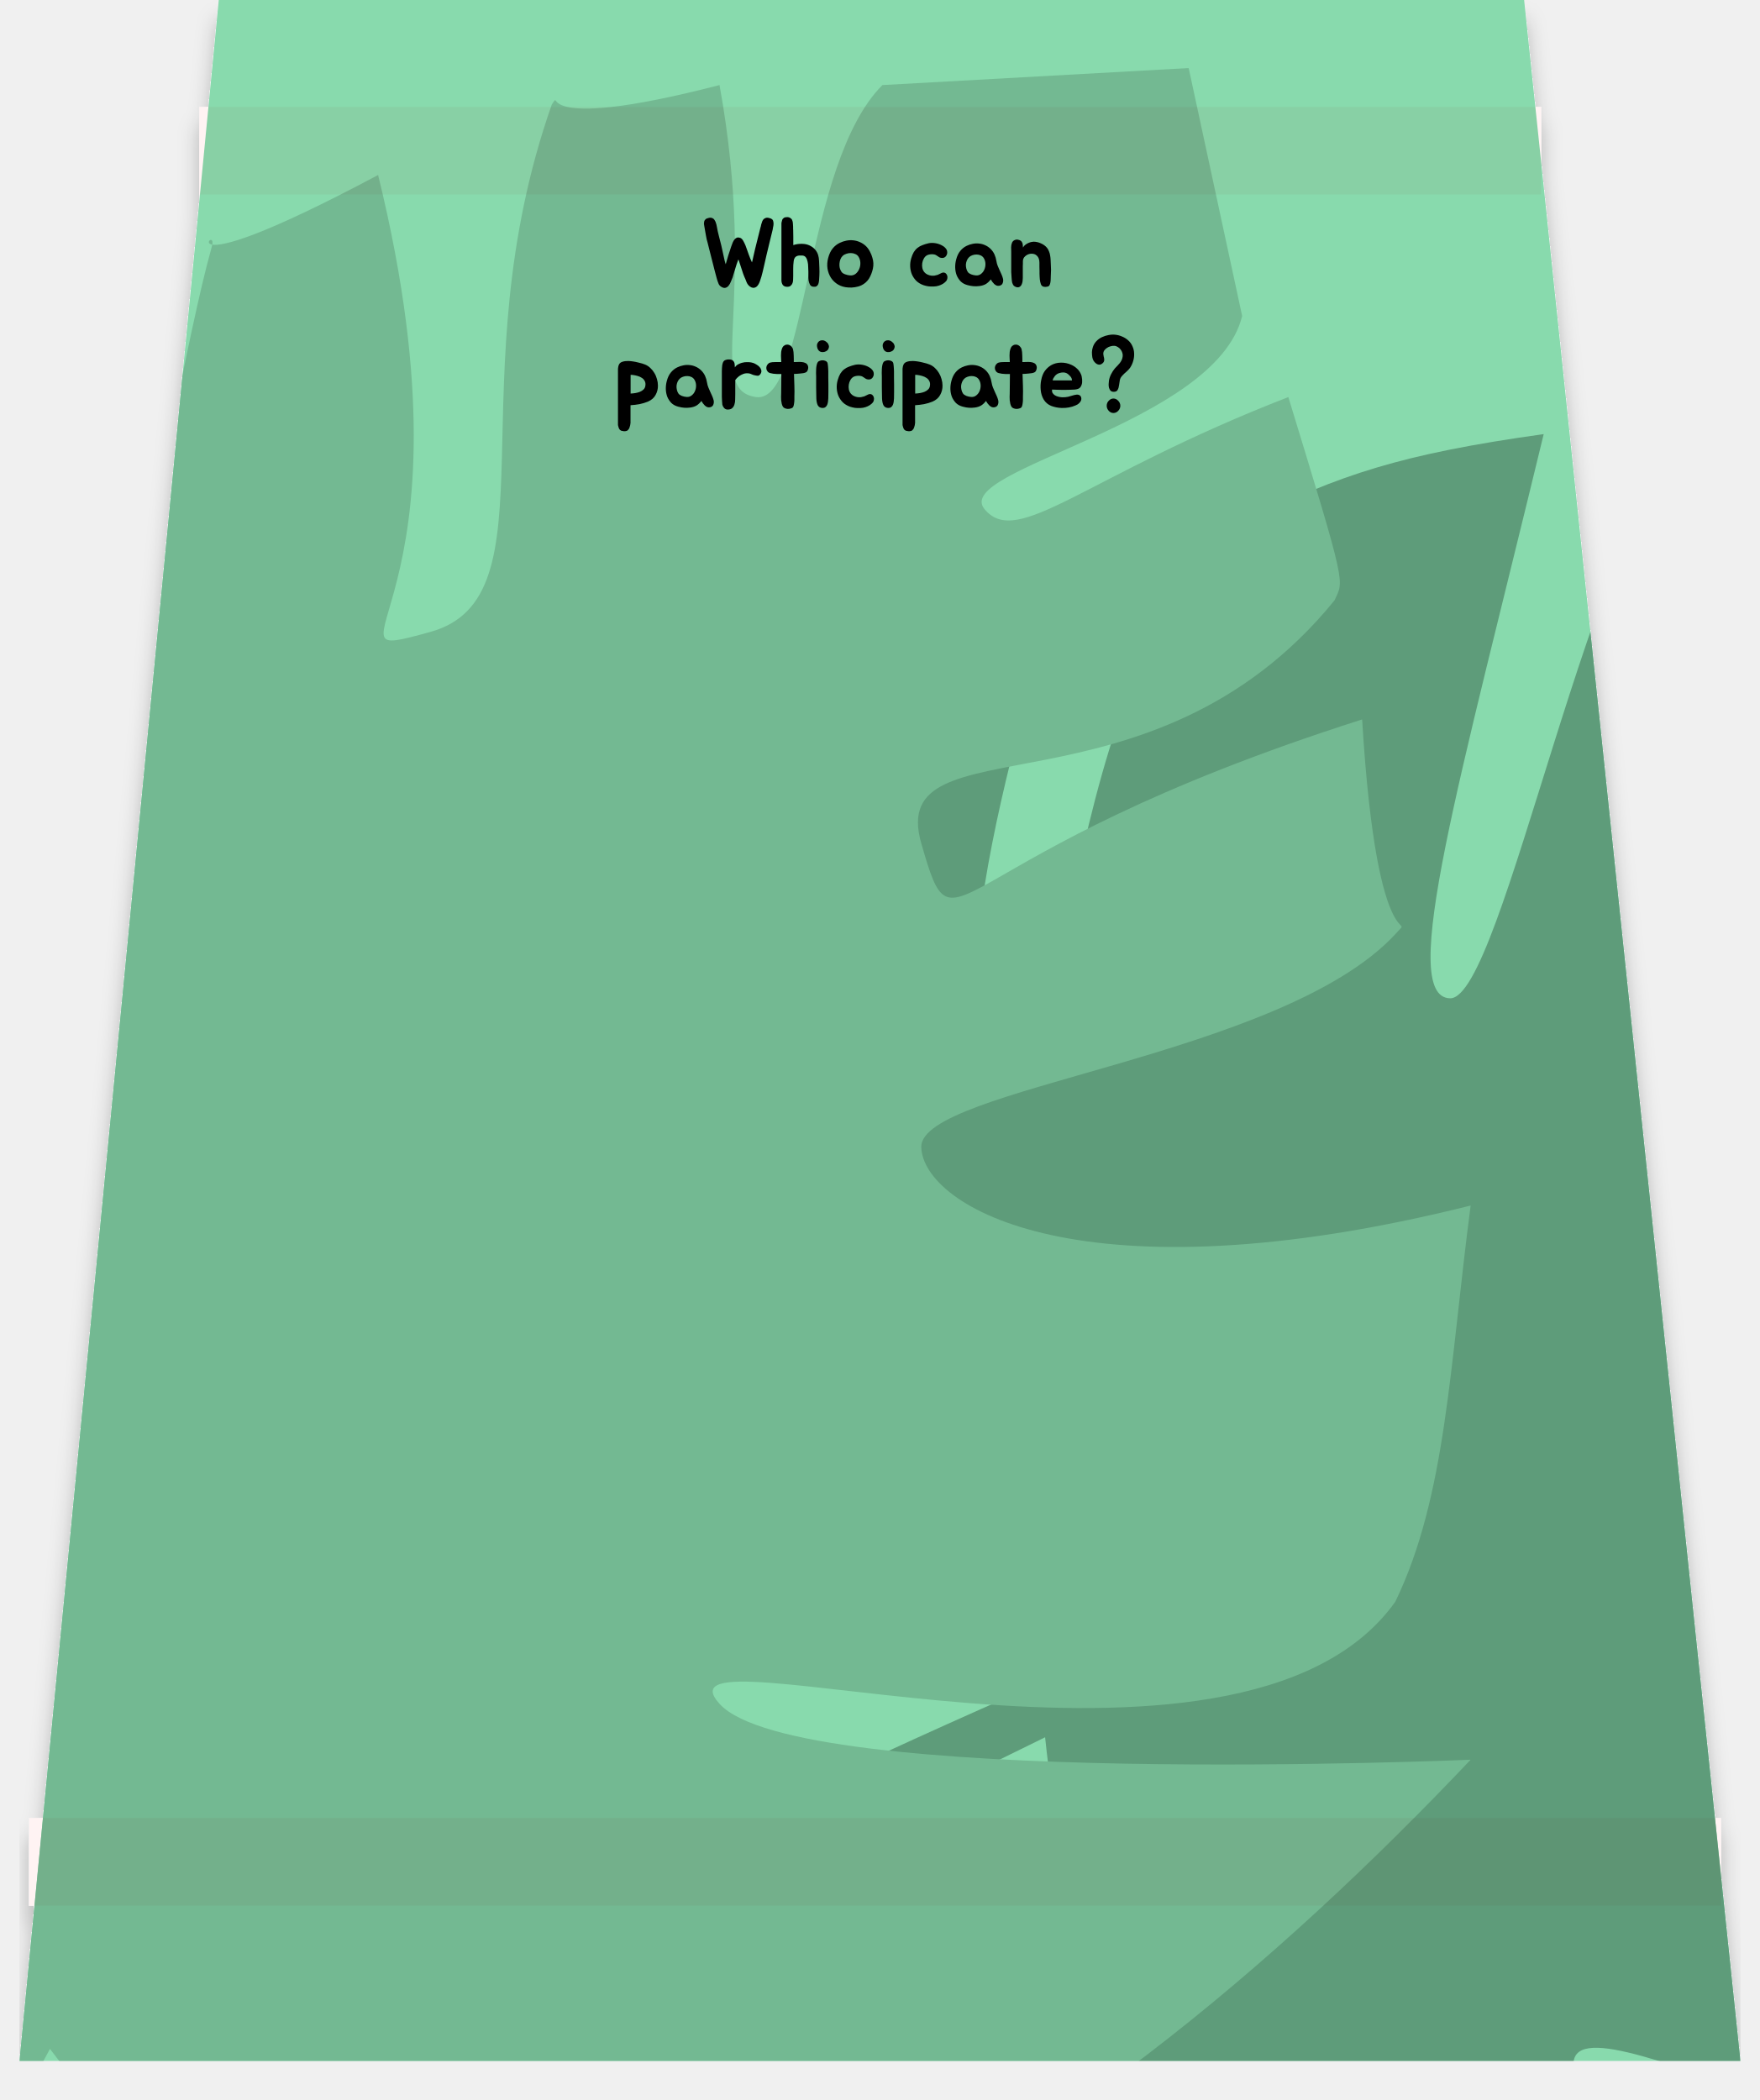
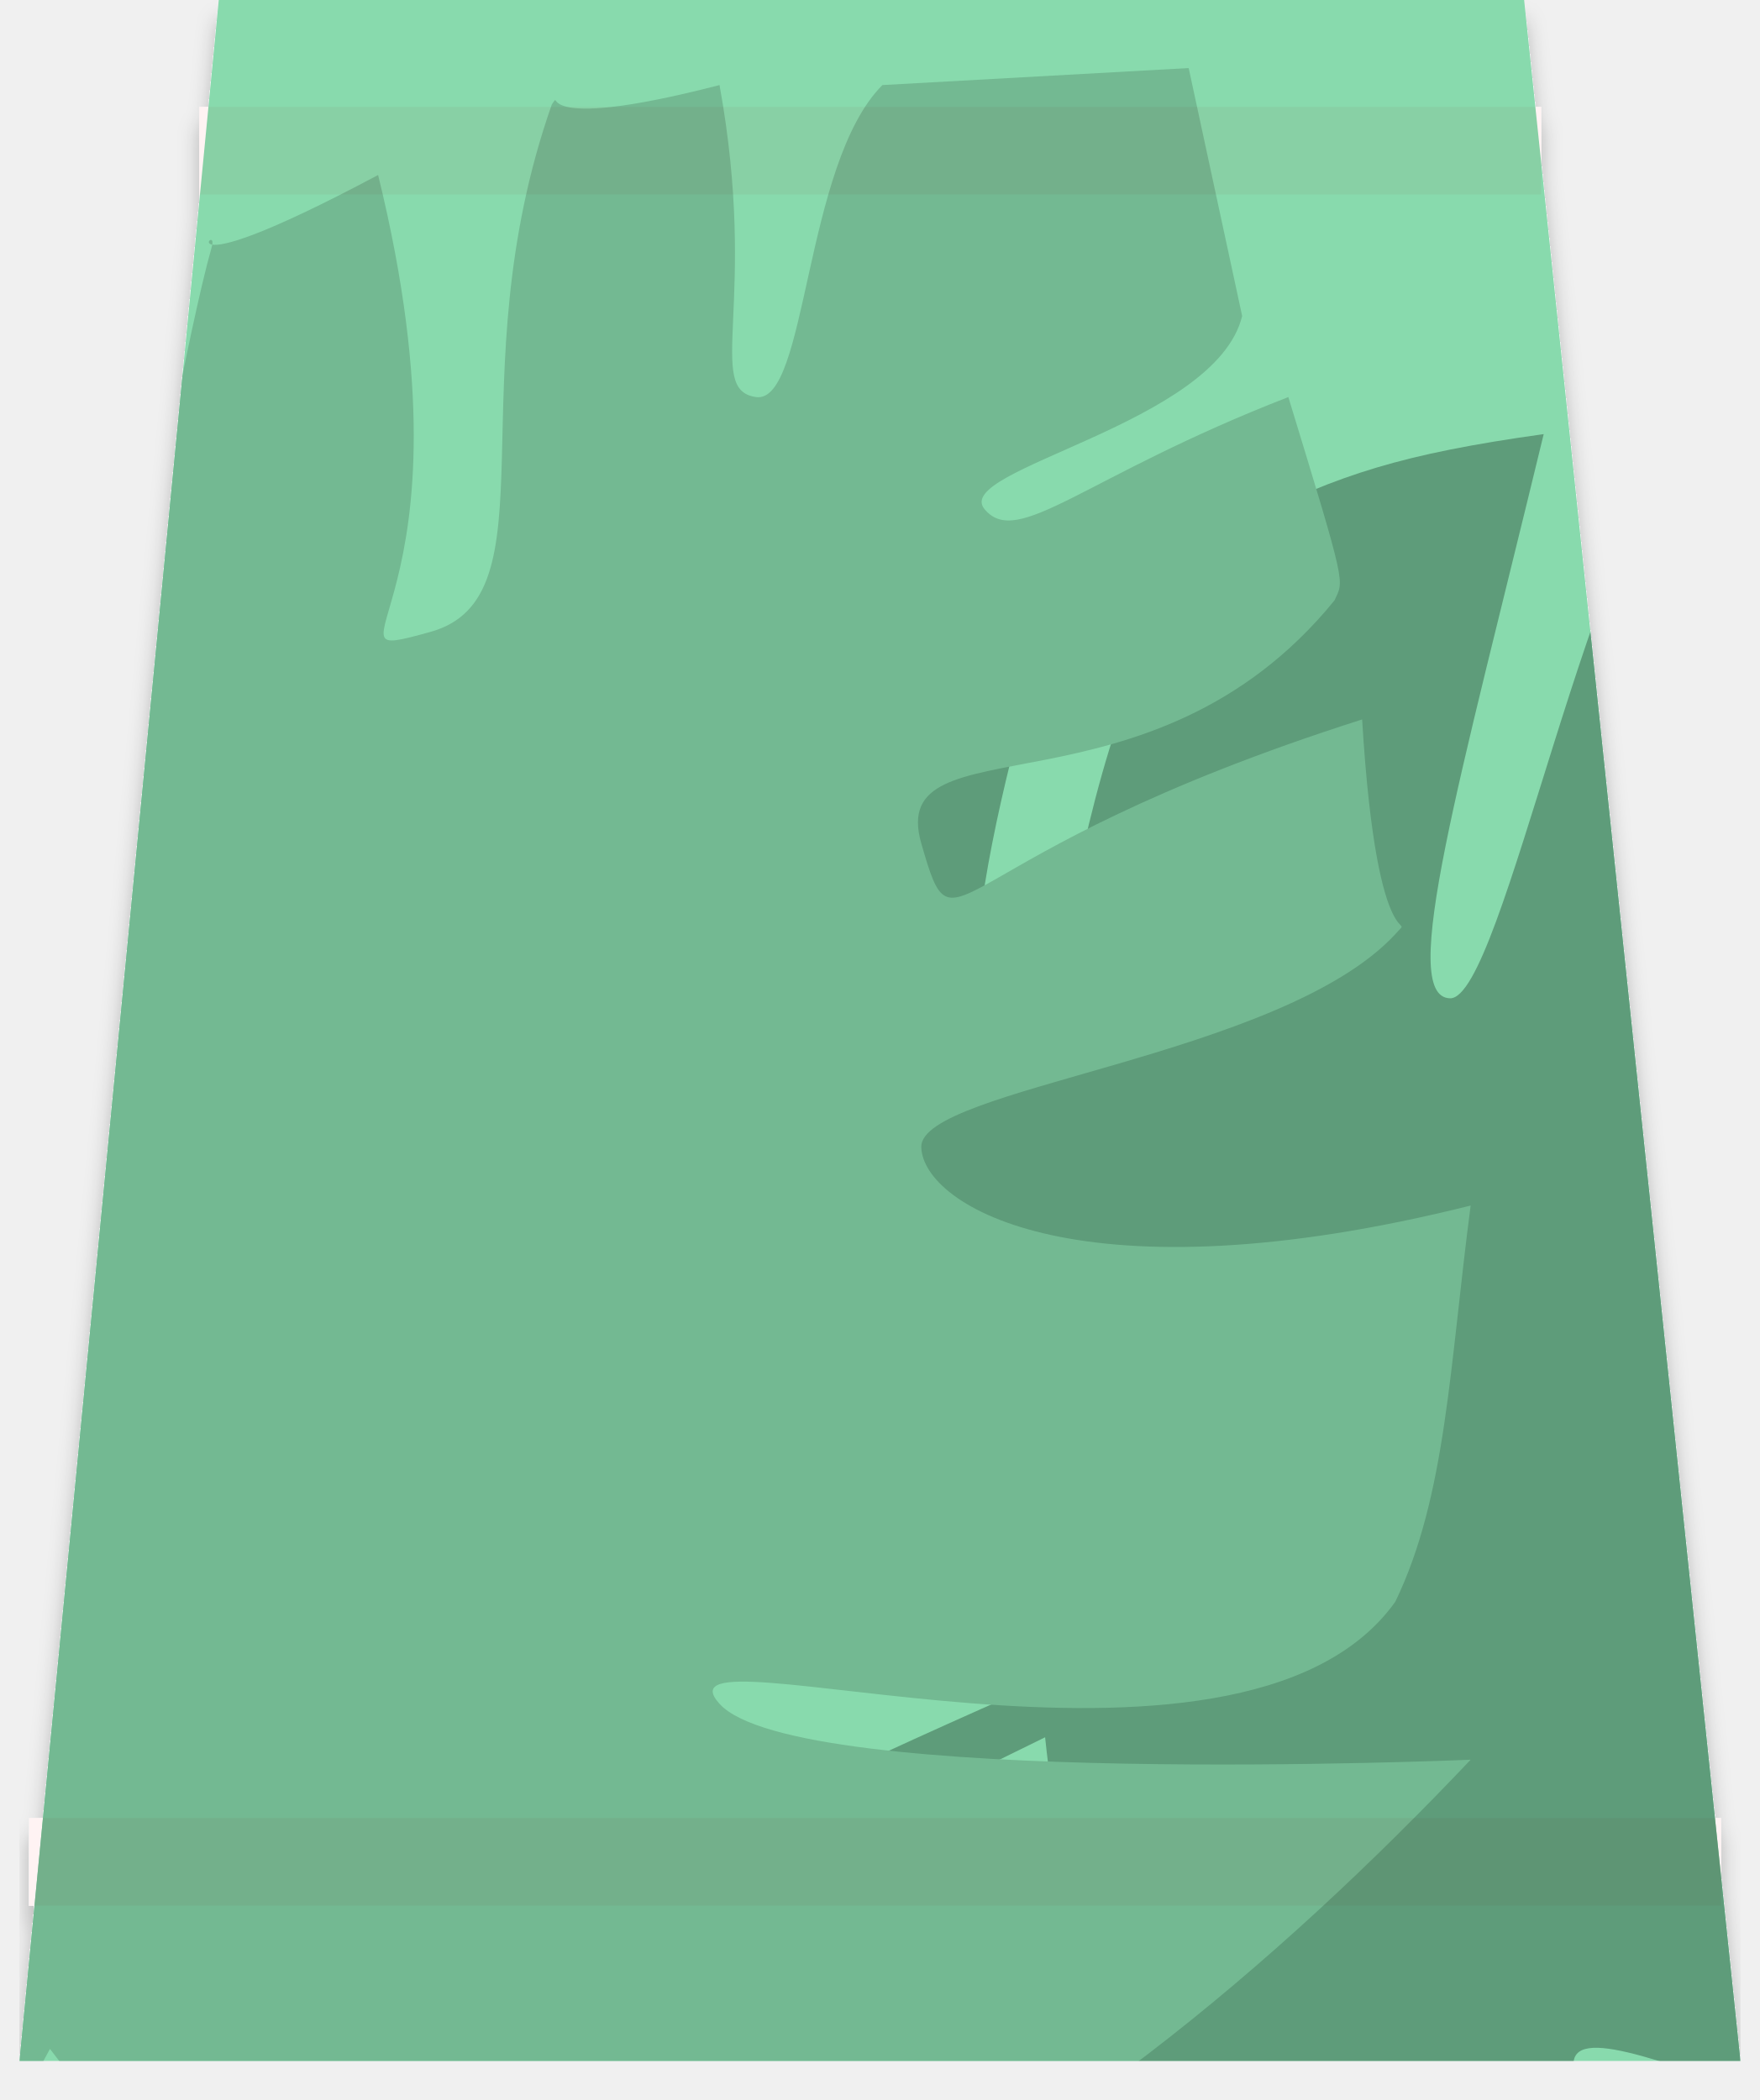
<svg xmlns="http://www.w3.org/2000/svg" width="362" height="432" viewBox="0 0 362 432" fill="none">
  <g clip-path="url(#clip0_450_773)" filter="url(#filter0_d_450_773)">
    <path d="M45 0H313.5L358 424H4L45 0Z" fill="#88DAAD" />
    <mask id="mask0_450_773" style="mask-type:alpha" maskUnits="userSpaceOnUse" x="4" y="0" width="354" height="424">
      <path d="M45 0H313.5L358 424H4L45 0Z" fill="#D5F6FD" />
    </mask>
    <g mask="url(#mask0_450_773)">
      <path d="M209.122 348.326C54.273 416.467 -7.476 466.388 -39.499 591.985L-12.804 580.458C4.09 475.18 71.891 427.201 214.969 357.381C228.463 486.45 317.362 492.702 415.652 465.406C415.652 465.406 327.849 446.699 323.788 426.058C319.727 405.418 401.202 459.216 446.543 439.523C464.501 427.802 474.665 419.011 493.114 395.835C422.903 374.378 378.059 362.864 383.397 353.371C388.734 343.877 483.852 379.17 513.472 370.567C519.174 368.76 524.785 361.762 546.489 320.219C466.383 301.202 435.636 308.833 441.824 285.69C448.012 262.546 514.844 295.988 565.241 277.806C568.645 275.428 571.05 271.135 580.073 235.014C540.347 228.134 519.333 222.874 517.917 213.428C516.5 203.981 574.57 212.543 589.001 197.938L602.606 130.385L536.679 107.435C516.763 112.429 494.591 166.777 487.179 160.752C479.768 154.726 485.93 133.959 500.217 96.258C464.53 85.649 459.61 85.536 455.832 87.257C414.539 121.393 409.328 195.943 386.256 189.497C363.183 183.05 385.395 160.462 409.777 81.823C362.971 79.373 354.092 80.642 349.635 84.632C327.159 105.755 309.151 205.599 298.263 205.364C287.374 205.129 300.277 160.665 317.524 89.303C288.186 93.396 275.447 97.673 256.219 107.171C216.198 136.186 221.062 233.699 205.359 219.702C189.656 205.704 218.221 120.596 218.221 120.596C144.716 191.328 104.87 271.043 209.122 348.326Z" fill="#5E9C7A" />
      <path d="M-109.232 595.525L-0.572 416.171C-145.371 402.191 -153.169 302.595 -123.445 192.175C-123.445 192.175 -101.695 290.431 -78.522 294.8C-55.35 299.17 -116.378 208.318 -94.706 157.319C-81.727 137.085 -71.963 125.614 -46.148 104.727C-21.472 183.239 -8.167 233.404 2.427 227.337C13.021 221.269 34.119 84.279 43.5 51C43.58 50.739 43.634 50.516 43.666 50.325C41.903 50.032 44.013 48.286 43.666 50.325C45.785 50.677 53.495 48.931 77.774 36C99.803 125.625 62.612 137.142 88.5 130C114.387 122.858 93.566 78.153 113.5 21.5C116.134 17.663 107.59 27.935 148 17.5C156.065 61.969 144.898 80.178 155.5 81.682C166.101 83.186 165.256 33.806 181.5 17.5L244.5 14L255.5 65C250.079 87.369 195.68 96.472 202.5 104.727C209.32 112.981 222.867 98.033 265 81.682C277.209 121.592 276.395 119.249 274.5 123.5C236.602 170.091 182.068 147.694 189.5 173.5C196.931 199.306 192.247 176.03 280.18 148C283.342 200.446 291.433 187.144 287 192.175C263.521 217.557 189.14 223.797 189.5 236C189.86 248.203 222.66 267.968 302.5 248C298.172 280.923 297.475 307.863 287 329.5C254.831 374.62 132.17 333.022 148 350.5C163.83 367.978 302.5 362 302.5 362C223.867 445.024 97.833 537.663 10.277 421.489L-98.121 621.257L-109.232 595.525Z" fill="#73B992" />
    </g>
    <line x1="41" y1="31" x2="317" y2="31" stroke="#FFF3F3" style="mix-blend-mode:multiply" stroke-width="18" />
    <line x1="6" y1="383" x2="354" y2="383" stroke="#FFF3F3" style="mix-blend-mode:multiply" stroke-width="18" />
-     <path d="M159.076 45.64C159.129 45.893 159.129 46.16 159.076 46.44C159.049 46.573 159.023 46.707 158.996 46.84C158.983 46.96 158.963 47.087 158.936 47.22L158.916 47.3C158.729 48.127 158.516 49 158.276 49.92C158.049 50.827 157.843 51.687 157.656 52.5C157.496 53.167 157.329 53.9 157.156 54.7C156.983 55.5 156.803 56.233 156.616 56.9C156.549 57.127 156.476 57.353 156.396 57.58C156.329 57.807 156.243 58.033 156.136 58.26C156.043 58.46 155.929 58.64 155.796 58.8C155.676 58.947 155.536 59.053 155.376 59.12C155.216 59.2 155.043 59.227 154.856 59.2C154.683 59.187 154.489 59.107 154.276 58.96C153.956 58.733 153.716 58.42 153.556 58.02C153.409 57.62 153.256 57.253 153.096 56.92C153.043 56.827 152.963 56.62 152.856 56.3C152.749 55.98 152.636 55.633 152.516 55.26C152.396 54.873 152.276 54.507 152.156 54.16C152.049 53.8 151.956 53.533 151.876 53.36C151.756 53.653 151.636 53.987 151.516 54.36C151.396 54.733 151.283 55.1 151.176 55.46C151.069 55.82 150.969 56.147 150.876 56.44C150.796 56.72 150.736 56.927 150.696 57.06C150.589 57.327 150.469 57.62 150.336 57.94C150.216 58.26 150.063 58.533 149.876 58.76C149.703 58.987 149.489 59.133 149.236 59.2C148.983 59.28 148.683 59.207 148.336 58.98C148.069 58.82 147.883 58.593 147.776 58.3C147.709 58.113 147.643 57.933 147.576 57.76C147.509 57.587 147.456 57.407 147.416 57.22L147.016 55.72L146.196 52.5C146.089 52.087 145.983 51.667 145.876 51.24C145.783 50.8 145.669 50.347 145.536 49.88C145.469 49.653 145.409 49.433 145.356 49.22C145.316 48.993 145.269 48.753 145.216 48.5C145.176 48.233 145.123 47.933 145.056 47.6C145.003 47.267 144.936 46.88 144.856 46.44C144.829 46.293 144.809 46.16 144.796 46.04C144.796 45.907 144.809 45.773 144.836 45.64C144.863 45.44 144.956 45.267 145.116 45.12C145.183 45.053 145.263 45 145.356 44.96C145.449 44.92 145.549 44.887 145.656 44.86C145.816 44.807 145.983 44.78 146.156 44.78C146.316 44.78 146.483 44.833 146.656 44.94C146.776 45.007 146.869 45.093 146.936 45.2L147.176 45.62C147.203 45.713 147.229 45.8 147.256 45.88C147.283 45.947 147.309 46.02 147.336 46.1C147.363 46.193 147.383 46.28 147.396 46.36C147.409 46.427 147.423 46.493 147.436 46.56C147.556 47.253 147.703 47.927 147.876 48.58C148.049 49.233 148.209 49.86 148.356 50.46C148.409 50.7 148.476 51 148.556 51.36C148.636 51.707 148.716 52.073 148.796 52.46C148.876 52.833 148.956 53.193 149.036 53.54C149.116 53.887 149.196 54.16 149.276 54.36C149.449 53.76 149.623 53.16 149.796 52.56C149.983 51.96 150.183 51.353 150.396 50.74C150.503 50.42 150.609 50.133 150.716 49.88C150.836 49.613 150.969 49.393 151.116 49.22C151.263 49.047 151.429 48.933 151.616 48.88C151.803 48.827 152.023 48.847 152.276 48.94C152.503 49.033 152.703 49.233 152.876 49.54C153.049 49.847 153.203 50.16 153.336 50.48C153.456 50.773 153.569 51.087 153.676 51.42C153.796 51.74 153.909 52.06 154.016 52.38C154.136 52.687 154.249 52.98 154.356 53.26C154.463 53.54 154.569 53.78 154.676 53.98C154.716 53.833 154.763 53.647 154.816 53.42C154.869 53.193 154.923 52.953 154.976 52.7C155.043 52.433 155.103 52.173 155.156 51.92C155.209 51.667 155.263 51.433 155.316 51.22C155.489 50.5 155.669 49.78 155.856 49.06C156.043 48.327 156.223 47.607 156.396 46.9L156.496 46.56C156.523 46.493 156.536 46.427 156.536 46.36C156.549 46.28 156.569 46.193 156.596 46.1C156.623 46.02 156.649 45.947 156.676 45.88C156.703 45.8 156.729 45.713 156.756 45.62C156.783 45.553 156.809 45.487 156.836 45.42C156.876 45.34 156.923 45.267 156.976 45.2C157.016 45.133 157.063 45.08 157.116 45.04C157.169 45 157.223 44.967 157.276 44.94C157.463 44.833 157.623 44.78 157.756 44.78C157.929 44.78 158.096 44.807 158.256 44.86C158.469 44.9 158.663 44.987 158.836 45.12C158.969 45.253 159.049 45.427 159.076 45.64ZM168.534 55.06C168.547 55.327 168.554 55.607 168.554 55.9C168.554 56.18 168.547 56.44 168.534 56.68C168.52 57.04 168.5 57.373 168.474 57.68C168.447 57.973 168.394 58.227 168.314 58.44C168.234 58.64 168.107 58.793 167.934 58.9C167.774 58.993 167.547 59.02 167.254 58.98C166.947 58.94 166.727 58.793 166.594 58.54C166.46 58.287 166.367 58 166.314 57.68C166.274 57.347 166.26 57.013 166.274 56.68C166.287 56.347 166.287 56.087 166.274 55.9C166.26 55.607 166.247 55.273 166.234 54.9C166.234 54.513 166.194 54.153 166.114 53.82C166.047 53.473 165.927 53.18 165.754 52.94C165.58 52.7 165.32 52.573 164.974 52.56C164.534 52.533 164.194 52.567 163.954 52.66C163.727 52.753 163.56 52.893 163.454 53.08C163.347 53.253 163.28 53.467 163.254 53.72C163.24 53.973 163.214 54.247 163.174 54.54L163.154 55.32V56.78C163.154 57.02 163.147 57.273 163.134 57.54C163.134 57.793 163.094 58.027 163.014 58.24C162.934 58.453 162.807 58.633 162.634 58.78C162.474 58.927 162.234 59 161.914 59C161.514 59 161.214 58.873 161.014 58.62C160.827 58.353 160.734 58.027 160.734 57.64V46.14C160.734 46.06 160.734 45.987 160.734 45.92C160.747 45.84 160.76 45.76 160.774 45.68C160.8 45.6 160.82 45.527 160.834 45.46C160.847 45.38 160.867 45.307 160.894 45.24C160.934 45.107 161 45.007 161.094 44.94C161.16 44.873 161.227 44.82 161.294 44.78C161.36 44.74 161.434 44.713 161.514 44.7C161.58 44.687 161.654 44.68 161.734 44.68C161.814 44.667 161.894 44.66 161.974 44.66C162.174 44.66 162.367 44.72 162.554 44.84C162.634 44.893 162.707 44.953 162.774 45.02C162.84 45.073 162.894 45.153 162.934 45.26C163.04 45.513 163.094 45.753 163.094 45.98C163.107 46.047 163.114 46.147 163.114 46.28C163.127 46.4 163.134 46.527 163.134 46.66C163.134 46.793 163.134 46.927 163.134 47.06C163.147 47.18 163.154 47.273 163.154 47.34V47.44C163.167 47.867 163.174 48.3 163.174 48.74C163.174 49.18 163.174 49.627 163.174 50.08V50.42C163.734 50.233 164.32 50.147 164.934 50.16C165.547 50.16 166.094 50.28 166.574 50.52C167.067 50.773 167.44 51.06 167.694 51.38C167.96 51.7 168.154 52.053 168.274 52.44C168.394 52.827 168.46 53.24 168.474 53.68C168.5 54.12 168.52 54.58 168.534 55.06ZM172.728 49.96C173.168 49.747 173.628 49.593 174.108 49.5C174.588 49.407 175.061 49.387 175.528 49.44C176.008 49.493 176.468 49.62 176.908 49.82C177.361 50.02 177.774 50.3 178.148 50.66C178.454 50.967 178.721 51.34 178.948 51.78C179.174 52.207 179.341 52.627 179.448 53.04C179.674 53.773 179.708 54.513 179.548 55.26C179.388 56.007 179.114 56.7 178.728 57.34C178.541 57.633 178.308 57.9 178.028 58.14C177.761 58.367 177.474 58.553 177.168 58.7C176.768 58.887 176.334 59.013 175.868 59.08C175.401 59.16 174.948 59.18 174.508 59.14C173.708 59.1 173.001 58.9 172.388 58.54C171.788 58.18 171.301 57.72 170.928 57.16C170.568 56.6 170.328 55.967 170.208 55.26C170.101 54.54 170.148 53.807 170.348 53.06C170.561 52.26 170.868 51.613 171.268 51.12C171.681 50.613 172.168 50.227 172.728 49.96ZM173.328 52.64C173.128 52.827 172.974 53.06 172.868 53.34C172.761 53.62 172.694 53.913 172.668 54.22C172.641 54.513 172.661 54.813 172.728 55.12C172.808 55.413 172.928 55.68 173.088 55.92C173.221 56.12 173.461 56.287 173.808 56.42C174.154 56.553 174.514 56.633 174.888 56.66C175.314 56.687 175.688 56.573 176.008 56.32C176.328 56.053 176.568 55.727 176.728 55.34C176.901 54.953 176.981 54.533 176.968 54.08C176.954 53.627 176.834 53.213 176.608 52.84C176.448 52.573 176.221 52.38 175.928 52.26C175.648 52.127 175.348 52.06 175.028 52.06C174.721 52.047 174.414 52.093 174.108 52.2C173.801 52.293 173.541 52.44 173.328 52.64ZM194.678 51.3C194.784 51.487 194.838 51.687 194.838 51.9C194.851 52.113 194.804 52.313 194.698 52.5C194.578 52.74 194.404 52.907 194.178 53C193.964 53.08 193.724 53.087 193.458 53.02C193.338 52.993 193.231 52.947 193.138 52.88C193.044 52.813 192.944 52.747 192.838 52.68C192.744 52.6 192.631 52.527 192.498 52.46C192.378 52.393 192.218 52.347 192.018 52.32C191.818 52.293 191.598 52.293 191.358 52.32C191.131 52.347 190.924 52.4 190.738 52.48C190.444 52.627 190.211 52.853 190.038 53.16C189.864 53.453 189.751 53.773 189.698 54.12C189.644 54.453 189.651 54.793 189.718 55.14C189.798 55.487 189.944 55.78 190.158 56.02C190.318 56.207 190.524 56.36 190.778 56.48C191.044 56.6 191.298 56.673 191.538 56.7C191.764 56.727 191.991 56.727 192.218 56.7C192.444 56.66 192.664 56.607 192.878 56.54C193.038 56.473 193.218 56.387 193.418 56.28C193.618 56.16 193.811 56.087 193.998 56.06C194.238 56.06 194.424 56.127 194.558 56.26C194.691 56.38 194.784 56.533 194.838 56.72C194.891 56.893 194.898 57.08 194.858 57.28C194.831 57.48 194.758 57.653 194.638 57.8C194.478 58 194.251 58.193 193.958 58.38C193.664 58.553 193.384 58.68 193.118 58.76C192.798 58.867 192.438 58.927 192.038 58.94C191.651 58.953 191.284 58.94 190.938 58.9C190.778 58.873 190.611 58.84 190.438 58.8C190.264 58.76 190.098 58.713 189.938 58.66C189.351 58.447 188.858 58.147 188.458 57.76C188.071 57.36 187.771 56.913 187.558 56.42C187.358 55.927 187.244 55.4 187.218 54.84C187.191 54.28 187.258 53.727 187.418 53.18C187.564 52.66 187.744 52.22 187.958 51.86C188.184 51.5 188.444 51.207 188.738 50.98C189.044 50.74 189.384 50.553 189.758 50.42C190.131 50.273 190.544 50.147 190.998 50.04C191.464 49.947 191.958 49.947 192.478 50.04C192.998 50.133 193.464 50.307 193.878 50.56C194.198 50.733 194.464 50.98 194.678 51.3ZM198.816 50.58C199.216 50.38 199.636 50.24 200.076 50.16C200.516 50.067 200.949 50.047 201.376 50.1C201.816 50.14 202.236 50.253 202.636 50.44C203.036 50.613 203.409 50.867 203.756 51.2C204.102 51.547 204.369 51.927 204.556 52.34C204.742 52.753 204.876 53.213 204.956 53.72C205.009 54.067 205.096 54.387 205.216 54.68C205.336 54.973 205.462 55.267 205.596 55.56C205.742 55.853 205.876 56.147 205.996 56.44C206.129 56.733 206.236 57.04 206.316 57.36C206.382 57.667 206.356 57.967 206.236 58.26C206.129 58.54 205.902 58.713 205.556 58.78C205.356 58.82 205.162 58.807 204.976 58.74C204.802 58.66 204.642 58.553 204.496 58.42C204.349 58.273 204.216 58.12 204.096 57.96C203.989 57.787 203.889 57.627 203.796 57.48C203.489 57.88 203.156 58.193 202.796 58.42C202.436 58.633 202.002 58.773 201.496 58.84C201.069 58.893 200.662 58.907 200.276 58.88C199.889 58.853 199.476 58.78 199.036 58.66C198.462 58.513 197.989 58.26 197.616 57.9C197.256 57.527 196.976 57.1 196.776 56.62C196.589 56.127 196.489 55.6 196.476 55.04C196.462 54.48 196.529 53.927 196.676 53.38C196.862 52.66 197.142 52.073 197.516 51.62C197.889 51.167 198.322 50.82 198.816 50.58ZM199.316 52.92C199.129 53.107 198.982 53.327 198.876 53.58C198.769 53.833 198.702 54.1 198.676 54.38C198.662 54.66 198.689 54.94 198.756 55.22C198.822 55.5 198.929 55.747 199.076 55.96C199.209 56.147 199.436 56.307 199.756 56.44C200.076 56.56 200.409 56.633 200.756 56.66C201.156 56.687 201.502 56.58 201.796 56.34C202.102 56.1 202.329 55.8 202.476 55.44C202.636 55.067 202.709 54.673 202.696 54.26C202.682 53.833 202.569 53.447 202.356 53.1C202.196 52.847 201.982 52.66 201.716 52.54C201.462 52.42 201.189 52.36 200.896 52.36C200.602 52.347 200.309 52.393 200.016 52.5C199.736 52.593 199.502 52.733 199.316 52.92ZM208 51.86C208 51.553 207.993 51.227 207.98 50.88C207.98 50.533 208.04 50.22 208.16 49.94C208.266 49.687 208.44 49.507 208.68 49.4C208.933 49.28 209.18 49.253 209.42 49.32C209.66 49.36 209.846 49.433 209.98 49.54C210.113 49.647 210.206 49.773 210.26 49.92C210.326 50.053 210.366 50.213 210.38 50.4C210.393 50.573 210.406 50.747 210.42 50.92C210.553 50.68 210.72 50.487 210.92 50.34C211.12 50.193 211.326 50.073 211.54 49.98C211.753 49.887 211.953 49.82 212.14 49.78C212.34 49.74 212.493 49.72 212.6 49.72C213.106 49.72 213.606 49.833 214.1 50.06C214.606 50.273 215.026 50.58 215.36 50.98C215.546 51.22 215.686 51.473 215.78 51.74C215.886 51.993 215.96 52.26 216 52.54C216.053 52.82 216.086 53.107 216.1 53.4C216.113 53.68 216.126 53.967 216.14 54.26C216.206 55.113 216.206 55.96 216.14 56.8C216.126 56.973 216.12 57.173 216.12 57.4C216.12 57.627 216.1 57.853 216.06 58.08C216.033 58.293 215.973 58.487 215.88 58.66C215.8 58.82 215.66 58.92 215.46 58.96C215.18 59.027 214.946 59.04 214.76 59C214.586 58.973 214.446 58.913 214.34 58.82C214.233 58.727 214.153 58.607 214.1 58.46C214.046 58.313 214 58.147 213.96 57.96C213.933 57.813 213.906 57.647 213.88 57.46C213.866 57.26 213.853 57.06 213.84 56.86C213.84 56.66 213.833 56.467 213.82 56.28C213.82 56.08 213.82 55.9 213.82 55.74C213.82 55.487 213.813 55.207 213.8 54.9C213.786 54.593 213.786 54.307 213.8 54.04C213.8 53.413 213.633 52.94 213.3 52.62C212.98 52.287 212.54 52.147 211.98 52.2C211.553 52.253 211.18 52.427 210.86 52.72C210.54 53 210.386 53.367 210.4 53.82C210.4 53.993 210.4 54.153 210.4 54.3C210.4 54.447 210.393 54.593 210.38 54.74C210.38 54.887 210.38 55.047 210.38 55.22C210.38 55.393 210.38 55.587 210.38 55.8C210.38 56.24 210.38 56.707 210.38 57.2C210.38 57.68 210.32 58.073 210.2 58.38C210.093 58.7 209.913 58.92 209.66 59.04C209.406 59.16 209.106 59.127 208.76 58.94C208.613 58.86 208.493 58.753 208.4 58.62C208.32 58.473 208.253 58.32 208.2 58.16C208.16 58 208.133 57.84 208.12 57.68C208.106 57.507 208.093 57.347 208.08 57.2C208.04 56.76 208.013 56.353 208 55.98C208 55.593 208 55.18 208 54.74V51.86ZM132.711 75C133.097 75.16 133.451 75.393 133.771 75.7C134.091 75.993 134.364 76.333 134.591 76.72C134.831 77.107 135.011 77.527 135.131 77.98C135.264 78.42 135.331 78.867 135.331 79.32C135.344 80 135.184 80.64 134.851 81.24C134.531 81.84 134.004 82.3 133.271 82.62C132.711 82.847 132.131 83.02 131.531 83.14C130.944 83.247 130.331 83.32 129.691 83.36V87.02C129.691 87.1 129.677 87.173 129.651 87.24C129.637 87.307 129.631 87.373 129.631 87.44C129.604 87.573 129.571 87.693 129.531 87.8C129.504 87.907 129.464 88.02 129.411 88.14C129.357 88.22 129.304 88.293 129.251 88.36C129.197 88.427 129.137 88.493 129.071 88.56C128.751 88.72 128.417 88.753 128.071 88.66C127.857 88.647 127.684 88.58 127.551 88.46C127.431 88.34 127.344 88.213 127.291 88.08C127.237 87.947 127.191 87.793 127.151 87.62C127.137 87.553 127.124 87.487 127.111 87.42C127.111 87.367 127.111 87.307 127.111 87.24V76.1C127.111 76.02 127.111 75.94 127.111 75.86C127.124 75.767 127.137 75.673 127.151 75.58C127.164 75.42 127.204 75.26 127.271 75.1C127.391 74.767 127.637 74.54 128.011 74.42C128.384 74.3 128.804 74.247 129.271 74.26C129.591 74.273 129.917 74.307 130.251 74.36C130.597 74.413 130.924 74.48 131.231 74.56C131.551 74.627 131.837 74.7 132.091 74.78C132.344 74.86 132.551 74.933 132.711 75ZM132.751 79.32C132.804 78.947 132.757 78.633 132.611 78.38C132.477 78.113 132.284 77.9 132.031 77.74C131.777 77.567 131.484 77.433 131.151 77.34C130.831 77.247 130.511 77.18 130.191 77.14C130.151 77.127 130.084 77.12 129.991 77.12C129.911 77.12 129.817 77.12 129.711 77.12C129.711 77.547 129.711 77.96 129.711 78.36C129.724 78.747 129.724 79.167 129.711 79.62V80.96C130.017 80.947 130.337 80.913 130.671 80.86C131.017 80.807 131.337 80.72 131.631 80.6C131.924 80.48 132.171 80.32 132.371 80.12C132.584 79.92 132.711 79.653 132.751 79.32ZM139.294 75.58C139.694 75.38 140.114 75.24 140.554 75.16C140.994 75.067 141.428 75.047 141.854 75.1C142.294 75.14 142.714 75.253 143.114 75.44C143.514 75.613 143.888 75.867 144.234 76.2C144.581 76.547 144.848 76.927 145.034 77.34C145.221 77.753 145.354 78.213 145.434 78.72C145.488 79.067 145.574 79.387 145.694 79.68C145.814 79.973 145.941 80.267 146.074 80.56C146.221 80.853 146.354 81.147 146.474 81.44C146.608 81.733 146.714 82.04 146.794 82.36C146.861 82.667 146.834 82.967 146.714 83.26C146.608 83.54 146.381 83.713 146.034 83.78C145.834 83.82 145.641 83.807 145.454 83.74C145.281 83.66 145.121 83.553 144.974 83.42C144.828 83.273 144.694 83.12 144.574 82.96C144.468 82.787 144.368 82.627 144.274 82.48C143.968 82.88 143.634 83.193 143.274 83.42C142.914 83.633 142.481 83.773 141.974 83.84C141.548 83.893 141.141 83.907 140.754 83.88C140.368 83.853 139.954 83.78 139.514 83.66C138.941 83.513 138.468 83.26 138.094 82.9C137.734 82.527 137.454 82.1 137.254 81.62C137.068 81.127 136.968 80.6 136.954 80.04C136.941 79.48 137.008 78.927 137.154 78.38C137.341 77.66 137.621 77.073 137.994 76.62C138.368 76.167 138.801 75.82 139.294 75.58ZM139.794 77.92C139.608 78.107 139.461 78.327 139.354 78.58C139.248 78.833 139.181 79.1 139.154 79.38C139.141 79.66 139.168 79.94 139.234 80.22C139.301 80.5 139.408 80.747 139.554 80.96C139.688 81.147 139.914 81.307 140.234 81.44C140.554 81.56 140.888 81.633 141.234 81.66C141.634 81.687 141.981 81.58 142.274 81.34C142.581 81.1 142.808 80.8 142.954 80.44C143.114 80.067 143.188 79.673 143.174 79.26C143.161 78.833 143.048 78.447 142.834 78.1C142.674 77.847 142.461 77.66 142.194 77.54C141.941 77.42 141.668 77.36 141.374 77.36C141.081 77.347 140.788 77.393 140.494 77.5C140.214 77.593 139.981 77.733 139.794 77.92ZM148.478 76.92C148.478 76.76 148.478 76.58 148.478 76.38C148.478 76.167 148.485 75.953 148.498 75.74C148.512 75.513 148.532 75.3 148.558 75.1C148.598 74.887 148.652 74.7 148.718 74.54C148.825 74.3 148.992 74.14 149.218 74.06C149.445 73.967 149.692 73.927 149.958 73.94C150.238 73.94 150.458 73.987 150.618 74.08C150.778 74.173 150.898 74.3 150.978 74.46C151.058 74.607 151.105 74.78 151.118 74.98C151.145 75.167 151.158 75.367 151.158 75.58C151.278 75.367 151.438 75.193 151.638 75.06C151.852 74.927 152.065 74.82 152.278 74.74C152.492 74.66 152.685 74.607 152.858 74.58C153.032 74.54 153.132 74.52 153.158 74.52C153.492 74.493 153.792 74.487 154.058 74.5C154.338 74.513 154.645 74.573 154.978 74.68C155.192 74.76 155.412 74.873 155.638 75.02C155.865 75.153 156.065 75.313 156.238 75.5C156.412 75.687 156.525 75.893 156.578 76.12C156.645 76.333 156.618 76.56 156.498 76.8C156.312 77.133 156.105 77.3 155.878 77.3C155.652 77.287 155.405 77.247 155.138 77.18C154.992 77.153 154.818 77.093 154.618 77C154.418 76.907 154.245 76.847 154.098 76.82C153.645 76.753 153.245 76.787 152.898 76.92C152.552 77.053 152.252 77.213 151.998 77.4C151.705 77.627 151.452 77.887 151.238 78.18V81.06C151.238 81.42 151.232 81.793 151.218 82.18C151.218 82.567 151.165 82.92 151.058 83.24C150.965 83.547 150.798 83.8 150.558 84C150.332 84.187 149.998 84.267 149.558 84.24C149.318 84.227 149.105 84.113 148.918 83.9C148.732 83.673 148.618 83.453 148.578 83.24C148.552 83.04 148.532 82.8 148.518 82.52C148.505 82.24 148.492 81.947 148.478 81.64C148.478 81.333 148.478 81.027 148.478 80.72C148.478 80.4 148.478 80.107 148.478 79.84V76.92ZM166.158 75.18C166.265 75.433 166.272 75.713 166.178 76.02C166.098 76.327 165.945 76.527 165.718 76.62C165.598 76.673 165.438 76.72 165.238 76.76C165.038 76.787 164.818 76.813 164.578 76.84C164.352 76.867 164.125 76.887 163.898 76.9C163.672 76.913 163.478 76.92 163.318 76.92C163.332 77.32 163.345 77.733 163.358 78.16C163.372 78.573 163.385 78.98 163.398 79.38C163.412 79.78 163.418 80.167 163.418 80.54C163.418 80.9 163.412 81.227 163.398 81.52C163.398 81.72 163.398 81.953 163.398 82.22C163.398 82.473 163.378 82.72 163.338 82.96C163.312 83.2 163.265 83.413 163.198 83.6C163.132 83.773 163.032 83.887 162.898 83.94C162.485 84.113 162.105 84.16 161.758 84.08C161.425 84.013 161.185 83.873 161.038 83.66C160.932 83.487 160.852 83.287 160.798 83.06C160.745 82.82 160.705 82.58 160.678 82.34C160.665 82.087 160.658 81.847 160.658 81.62C160.672 81.38 160.678 81.173 160.678 81C160.692 80.44 160.698 79.807 160.698 79.1C160.712 78.38 160.718 77.66 160.718 76.94H160.418C160.258 76.94 160.052 76.94 159.798 76.94C159.558 76.927 159.312 76.907 159.058 76.88C158.818 76.84 158.592 76.793 158.378 76.74C158.165 76.673 158.012 76.58 157.918 76.46C157.772 76.287 157.678 76.1 157.638 75.9C157.612 75.7 157.625 75.513 157.678 75.34C157.745 75.153 157.845 74.993 157.978 74.86C158.112 74.713 158.265 74.62 158.438 74.58C158.678 74.513 159.018 74.48 159.458 74.48C159.898 74.467 160.312 74.467 160.698 74.48C160.685 74.347 160.678 74.22 160.678 74.1C160.678 73.967 160.672 73.84 160.658 73.72C160.645 73.56 160.638 73.36 160.638 73.12C160.638 72.867 160.652 72.62 160.678 72.38C160.718 72.127 160.778 71.893 160.858 71.68C160.938 71.453 161.052 71.28 161.198 71.16C161.398 71 161.598 70.913 161.798 70.9C162.012 70.873 162.205 70.9 162.378 70.98C162.565 71.06 162.718 71.18 162.838 71.34C162.972 71.487 163.065 71.653 163.118 71.84C163.158 72 163.192 72.193 163.218 72.42C163.245 72.633 163.258 72.86 163.258 73.1C163.272 73.34 163.278 73.58 163.278 73.82C163.278 74.06 163.278 74.28 163.278 74.48H163.478C163.678 74.48 163.912 74.473 164.178 74.46C164.445 74.447 164.705 74.453 164.958 74.48C165.225 74.507 165.465 74.573 165.678 74.68C165.892 74.773 166.052 74.94 166.158 75.18ZM170.373 76.42C170.373 76.793 170.373 77.213 170.373 77.68C170.386 78.147 170.393 78.633 170.393 79.14C170.393 79.633 170.393 80.127 170.393 80.62C170.393 81.1 170.386 81.547 170.373 81.96C170.359 82.16 170.339 82.38 170.313 82.62C170.286 82.847 170.233 83.06 170.153 83.26C170.073 83.46 169.946 83.627 169.773 83.76C169.613 83.88 169.393 83.933 169.113 83.92C168.699 83.893 168.399 83.713 168.213 83.38C168.039 83.047 167.939 82.58 167.913 81.98C167.913 81.673 167.906 81.32 167.893 80.92C167.893 80.52 167.886 80.113 167.873 79.7C167.873 79.287 167.873 78.887 167.873 78.5C167.873 78.1 167.873 77.74 167.873 77.42C167.873 77.233 167.866 77.007 167.853 76.74C167.853 76.473 167.859 76.2 167.873 75.92C167.886 75.64 167.919 75.373 167.973 75.12C168.026 74.853 168.113 74.633 168.233 74.46C168.326 74.353 168.459 74.273 168.633 74.22C168.806 74.153 168.986 74.12 169.173 74.12C169.373 74.12 169.559 74.153 169.733 74.22C169.919 74.287 170.053 74.38 170.133 74.5C170.186 74.58 170.226 74.693 170.253 74.84C170.279 74.987 170.299 75.153 170.313 75.34C170.339 75.513 170.353 75.7 170.353 75.9C170.366 76.087 170.373 76.26 170.373 76.42ZM169.613 72.38C169.199 72.487 168.853 72.447 168.573 72.26C168.306 72.06 168.139 71.767 168.073 71.38C168.019 71.1 168.039 70.853 168.133 70.64C168.226 70.427 168.366 70.267 168.553 70.16C168.739 70.04 168.953 69.987 169.193 70C169.433 70.013 169.673 70.107 169.913 70.28C170.139 70.44 170.299 70.627 170.393 70.84C170.499 71.053 170.533 71.26 170.493 71.46C170.466 71.66 170.379 71.847 170.233 72.02C170.086 72.18 169.879 72.3 169.613 72.38ZM179.57 76.3C179.677 76.487 179.73 76.687 179.73 76.9C179.743 77.113 179.697 77.313 179.59 77.5C179.47 77.74 179.297 77.907 179.07 78C178.857 78.08 178.617 78.087 178.35 78.02C178.23 77.993 178.123 77.947 178.03 77.88C177.937 77.813 177.837 77.747 177.73 77.68C177.637 77.6 177.523 77.527 177.39 77.46C177.27 77.393 177.11 77.347 176.91 77.32C176.71 77.293 176.49 77.293 176.25 77.32C176.023 77.347 175.817 77.4 175.63 77.48C175.337 77.627 175.103 77.853 174.93 78.16C174.757 78.453 174.643 78.773 174.59 79.12C174.537 79.453 174.543 79.793 174.61 80.14C174.69 80.487 174.837 80.78 175.05 81.02C175.21 81.207 175.417 81.36 175.67 81.48C175.937 81.6 176.19 81.673 176.43 81.7C176.657 81.727 176.883 81.727 177.11 81.7C177.337 81.66 177.557 81.607 177.77 81.54C177.93 81.473 178.11 81.387 178.31 81.28C178.51 81.16 178.703 81.087 178.89 81.06C179.13 81.06 179.317 81.127 179.45 81.26C179.583 81.38 179.677 81.533 179.73 81.72C179.783 81.893 179.79 82.08 179.75 82.28C179.723 82.48 179.65 82.653 179.53 82.8C179.37 83 179.143 83.193 178.85 83.38C178.557 83.553 178.277 83.68 178.01 83.76C177.69 83.867 177.33 83.927 176.93 83.94C176.543 83.953 176.177 83.94 175.83 83.9C175.67 83.873 175.503 83.84 175.33 83.8C175.157 83.76 174.99 83.713 174.83 83.66C174.243 83.447 173.75 83.147 173.35 82.76C172.963 82.36 172.663 81.913 172.45 81.42C172.25 80.927 172.137 80.4 172.11 79.84C172.083 79.28 172.15 78.727 172.31 78.18C172.457 77.66 172.637 77.22 172.85 76.86C173.077 76.5 173.337 76.207 173.63 75.98C173.937 75.74 174.277 75.553 174.65 75.42C175.023 75.273 175.437 75.147 175.89 75.04C176.357 74.947 176.85 74.947 177.37 75.04C177.89 75.133 178.357 75.307 178.77 75.56C179.09 75.733 179.357 75.98 179.57 76.3ZM183.888 76.42C183.888 76.793 183.888 77.213 183.888 77.68C183.902 78.147 183.908 78.633 183.908 79.14C183.908 79.633 183.908 80.127 183.908 80.62C183.908 81.1 183.902 81.547 183.888 81.96C183.875 82.16 183.855 82.38 183.828 82.62C183.802 82.847 183.748 83.06 183.668 83.26C183.588 83.46 183.462 83.627 183.288 83.76C183.128 83.88 182.908 83.933 182.628 83.92C182.215 83.893 181.915 83.713 181.728 83.38C181.555 83.047 181.455 82.58 181.428 81.98C181.428 81.673 181.422 81.32 181.408 80.92C181.408 80.52 181.402 80.113 181.388 79.7C181.388 79.287 181.388 78.887 181.388 78.5C181.388 78.1 181.388 77.74 181.388 77.42C181.388 77.233 181.382 77.007 181.368 76.74C181.368 76.473 181.375 76.2 181.388 75.92C181.402 75.64 181.435 75.373 181.488 75.12C181.542 74.853 181.628 74.633 181.748 74.46C181.842 74.353 181.975 74.273 182.148 74.22C182.322 74.153 182.502 74.12 182.688 74.12C182.888 74.12 183.075 74.153 183.248 74.22C183.435 74.287 183.568 74.38 183.648 74.5C183.702 74.58 183.742 74.693 183.768 74.84C183.795 74.987 183.815 75.153 183.828 75.34C183.855 75.513 183.868 75.7 183.868 75.9C183.882 76.087 183.888 76.26 183.888 76.42ZM183.128 72.38C182.715 72.487 182.368 72.447 182.088 72.26C181.822 72.06 181.655 71.767 181.588 71.38C181.535 71.1 181.555 70.853 181.648 70.64C181.742 70.427 181.882 70.267 182.068 70.16C182.255 70.04 182.468 69.987 182.708 70C182.948 70.013 183.188 70.107 183.428 70.28C183.655 70.44 183.815 70.627 183.908 70.84C184.015 71.053 184.048 71.26 184.008 71.46C183.982 71.66 183.895 71.847 183.748 72.02C183.602 72.18 183.395 72.3 183.128 72.38ZM191.246 75C191.632 75.16 191.986 75.393 192.306 75.7C192.626 75.993 192.899 76.333 193.126 76.72C193.366 77.107 193.546 77.527 193.666 77.98C193.799 78.42 193.866 78.867 193.866 79.32C193.879 80 193.719 80.64 193.386 81.24C193.066 81.84 192.539 82.3 191.806 82.62C191.246 82.847 190.666 83.02 190.066 83.14C189.479 83.247 188.866 83.32 188.226 83.36V87.02C188.226 87.1 188.212 87.173 188.186 87.24C188.172 87.307 188.166 87.373 188.166 87.44C188.139 87.573 188.106 87.693 188.066 87.8C188.039 87.907 187.999 88.02 187.946 88.14C187.892 88.22 187.839 88.293 187.786 88.36C187.732 88.427 187.672 88.493 187.606 88.56C187.286 88.72 186.952 88.753 186.606 88.66C186.392 88.647 186.219 88.58 186.086 88.46C185.966 88.34 185.879 88.213 185.826 88.08C185.772 87.947 185.726 87.793 185.686 87.62C185.672 87.553 185.659 87.487 185.646 87.42C185.646 87.367 185.646 87.307 185.646 87.24V76.1C185.646 76.02 185.646 75.94 185.646 75.86C185.659 75.767 185.672 75.673 185.686 75.58C185.699 75.42 185.739 75.26 185.806 75.1C185.926 74.767 186.172 74.54 186.546 74.42C186.919 74.3 187.339 74.247 187.806 74.26C188.126 74.273 188.452 74.307 188.786 74.36C189.132 74.413 189.459 74.48 189.766 74.56C190.086 74.627 190.372 74.7 190.626 74.78C190.879 74.86 191.086 74.933 191.246 75ZM191.286 79.32C191.339 78.947 191.292 78.633 191.146 78.38C191.012 78.113 190.819 77.9 190.566 77.74C190.312 77.567 190.019 77.433 189.686 77.34C189.366 77.247 189.046 77.18 188.726 77.14C188.686 77.127 188.619 77.12 188.526 77.12C188.446 77.12 188.352 77.12 188.246 77.12C188.246 77.547 188.246 77.96 188.246 78.36C188.259 78.747 188.259 79.167 188.246 79.62V80.96C188.552 80.947 188.872 80.913 189.206 80.86C189.552 80.807 189.872 80.72 190.166 80.6C190.459 80.48 190.706 80.32 190.906 80.12C191.119 79.92 191.246 79.653 191.286 79.32ZM197.829 75.58C198.229 75.38 198.649 75.24 199.089 75.16C199.529 75.067 199.963 75.047 200.389 75.1C200.829 75.14 201.249 75.253 201.649 75.44C202.049 75.613 202.423 75.867 202.769 76.2C203.116 76.547 203.383 76.927 203.569 77.34C203.756 77.753 203.889 78.213 203.969 78.72C204.023 79.067 204.109 79.387 204.229 79.68C204.349 79.973 204.476 80.267 204.609 80.56C204.756 80.853 204.889 81.147 205.009 81.44C205.143 81.733 205.249 82.04 205.329 82.36C205.396 82.667 205.369 82.967 205.249 83.26C205.143 83.54 204.916 83.713 204.569 83.78C204.369 83.82 204.176 83.807 203.989 83.74C203.816 83.66 203.656 83.553 203.509 83.42C203.363 83.273 203.229 83.12 203.109 82.96C203.003 82.787 202.903 82.627 202.809 82.48C202.503 82.88 202.169 83.193 201.809 83.42C201.449 83.633 201.016 83.773 200.509 83.84C200.083 83.893 199.676 83.907 199.289 83.88C198.903 83.853 198.489 83.78 198.049 83.66C197.476 83.513 197.003 83.26 196.629 82.9C196.269 82.527 195.989 82.1 195.789 81.62C195.603 81.127 195.503 80.6 195.489 80.04C195.476 79.48 195.543 78.927 195.689 78.38C195.876 77.66 196.156 77.073 196.529 76.62C196.903 76.167 197.336 75.82 197.829 75.58ZM198.329 77.92C198.143 78.107 197.996 78.327 197.889 78.58C197.783 78.833 197.716 79.1 197.689 79.38C197.676 79.66 197.703 79.94 197.769 80.22C197.836 80.5 197.943 80.747 198.089 80.96C198.223 81.147 198.449 81.307 198.769 81.44C199.089 81.56 199.423 81.633 199.769 81.66C200.169 81.687 200.516 81.58 200.809 81.34C201.116 81.1 201.343 80.8 201.489 80.44C201.649 80.067 201.723 79.673 201.709 79.26C201.696 78.833 201.583 78.447 201.369 78.1C201.209 77.847 200.996 77.66 200.729 77.54C200.476 77.42 200.203 77.36 199.909 77.36C199.616 77.347 199.323 77.393 199.029 77.5C198.749 77.593 198.516 77.733 198.329 77.92ZM213.17 75.18C213.277 75.433 213.283 75.713 213.19 76.02C213.11 76.327 212.957 76.527 212.73 76.62C212.61 76.673 212.45 76.72 212.25 76.76C212.05 76.787 211.83 76.813 211.59 76.84C211.363 76.867 211.137 76.887 210.91 76.9C210.683 76.913 210.49 76.92 210.33 76.92C210.343 77.32 210.357 77.733 210.37 78.16C210.383 78.573 210.397 78.98 210.41 79.38C210.423 79.78 210.43 80.167 210.43 80.54C210.43 80.9 210.423 81.227 210.41 81.52C210.41 81.72 210.41 81.953 210.41 82.22C210.41 82.473 210.39 82.72 210.35 82.96C210.323 83.2 210.277 83.413 210.21 83.6C210.143 83.773 210.043 83.887 209.91 83.94C209.497 84.113 209.117 84.16 208.77 84.08C208.437 84.013 208.197 83.873 208.05 83.66C207.943 83.487 207.863 83.287 207.81 83.06C207.757 82.82 207.717 82.58 207.69 82.34C207.677 82.087 207.67 81.847 207.67 81.62C207.683 81.38 207.69 81.173 207.69 81C207.703 80.44 207.71 79.807 207.71 79.1C207.723 78.38 207.73 77.66 207.73 76.94H207.43C207.27 76.94 207.063 76.94 206.81 76.94C206.57 76.927 206.323 76.907 206.07 76.88C205.83 76.84 205.603 76.793 205.39 76.74C205.177 76.673 205.023 76.58 204.93 76.46C204.783 76.287 204.69 76.1 204.65 75.9C204.623 75.7 204.637 75.513 204.69 75.34C204.757 75.153 204.857 74.993 204.99 74.86C205.123 74.713 205.277 74.62 205.45 74.58C205.69 74.513 206.03 74.48 206.47 74.48C206.91 74.467 207.323 74.467 207.71 74.48C207.697 74.347 207.69 74.22 207.69 74.1C207.69 73.967 207.683 73.84 207.67 73.72C207.657 73.56 207.65 73.36 207.65 73.12C207.65 72.867 207.663 72.62 207.69 72.38C207.73 72.127 207.79 71.893 207.87 71.68C207.95 71.453 208.063 71.28 208.21 71.16C208.41 71 208.61 70.913 208.81 70.9C209.023 70.873 209.217 70.9 209.39 70.98C209.577 71.06 209.73 71.18 209.85 71.34C209.983 71.487 210.077 71.653 210.13 71.84C210.17 72 210.203 72.193 210.23 72.42C210.257 72.633 210.27 72.86 210.27 73.1C210.283 73.34 210.29 73.58 210.29 73.82C210.29 74.06 210.29 74.28 210.29 74.48H210.49C210.69 74.48 210.923 74.473 211.19 74.46C211.457 74.447 211.717 74.453 211.97 74.48C212.237 74.507 212.477 74.573 212.69 74.68C212.903 74.773 213.063 74.94 213.17 75.18ZM220.984 81.26C221.144 81.22 221.304 81.193 221.464 81.18C221.637 81.167 221.79 81.187 221.924 81.24C222.07 81.293 222.19 81.387 222.284 81.52C222.377 81.64 222.424 81.813 222.424 82.04C222.424 82.2 222.384 82.353 222.304 82.5C222.224 82.647 222.124 82.78 222.004 82.9C221.884 83.02 221.75 83.127 221.604 83.22C221.457 83.3 221.317 83.367 221.184 83.42C220.797 83.593 220.35 83.727 219.844 83.82C219.35 83.913 218.837 83.947 218.304 83.92C217.584 83.893 216.89 83.753 216.224 83.5C215.57 83.233 215.057 82.8 214.684 82.2C214.337 81.613 214.13 80.96 214.064 80.24C213.997 79.52 214.03 78.84 214.164 78.2C214.31 77.427 214.557 76.8 214.904 76.32C215.264 75.827 215.69 75.433 216.184 75.14C216.784 74.793 217.457 74.613 218.204 74.6C218.95 74.587 219.664 74.733 220.344 75.04C220.797 75.24 221.204 75.513 221.564 75.86C221.924 76.193 222.197 76.6 222.384 77.08C222.437 77.2 222.477 77.347 222.504 77.52C222.544 77.693 222.57 77.88 222.584 78.08C222.597 78.267 222.597 78.453 222.584 78.64C222.57 78.827 222.537 78.993 222.484 79.14C222.404 79.38 222.304 79.567 222.184 79.7C222.064 79.833 221.91 79.933 221.724 80C221.537 80.067 221.31 80.113 221.044 80.14C220.79 80.153 220.484 80.167 220.124 80.18C219.804 80.193 219.504 80.2 219.224 80.2C218.944 80.2 218.657 80.2 218.364 80.2C218.07 80.187 217.764 80.18 217.444 80.18C217.137 80.167 216.79 80.153 216.404 80.14C216.364 80.407 216.397 80.64 216.504 80.84C216.624 81.027 216.784 81.187 216.984 81.32C217.184 81.44 217.41 81.533 217.664 81.6C217.917 81.667 218.164 81.707 218.404 81.72C218.857 81.747 219.29 81.713 219.704 81.62C220.117 81.513 220.544 81.393 220.984 81.26ZM220.124 77.38C219.87 77.087 219.604 76.873 219.324 76.74C219.11 76.647 218.884 76.607 218.644 76.62C218.417 76.62 218.197 76.653 217.984 76.72C217.597 76.813 217.27 77.013 217.004 77.32C216.977 77.347 216.93 77.413 216.864 77.52C216.797 77.613 216.73 77.713 216.664 77.82C216.61 77.927 216.57 78.027 216.544 78.12C216.517 78.213 216.53 78.26 216.584 78.26H220.504C220.49 78.073 220.457 77.92 220.404 77.8C220.35 77.667 220.257 77.527 220.124 77.38ZM224.68 73.5C224.627 73.153 224.6 72.8 224.6 72.44C224.614 72.08 224.68 71.727 224.8 71.38C224.947 70.927 225.187 70.527 225.52 70.18C225.854 69.833 226.234 69.56 226.66 69.36C227.114 69.147 227.574 69 228.04 68.92C228.52 68.827 228.987 68.807 229.44 68.86C229.907 68.913 230.354 69.033 230.78 69.22C231.22 69.393 231.634 69.647 232.02 69.98C232.434 70.34 232.74 70.76 232.94 71.24C233.154 71.707 233.267 72.193 233.28 72.7C233.307 73.207 233.247 73.713 233.1 74.22C232.967 74.713 232.76 75.173 232.48 75.6C232.48 75.6 232.474 75.613 232.46 75.64C232.234 75.947 231.974 76.227 231.68 76.48C231.387 76.72 231.114 76.98 230.86 77.26C230.567 77.567 230.394 77.88 230.34 78.2C230.287 78.507 230.234 78.853 230.18 79.24C230.14 79.613 230.04 79.94 229.88 80.22C229.734 80.487 229.454 80.613 229.04 80.6C228.76 80.587 228.547 80.5 228.4 80.34C228.267 80.167 228.167 79.967 228.1 79.74C228.047 79.5 228.027 79.253 228.04 79C228.054 78.733 228.074 78.5 228.1 78.3C228.18 77.833 228.327 77.393 228.54 76.98C228.754 76.553 229.014 76.153 229.32 75.78C229.494 75.58 229.667 75.4 229.84 75.24C230.014 75.067 230.174 74.887 230.32 74.7C230.467 74.513 230.594 74.313 230.7 74.1C230.807 73.887 230.88 73.64 230.92 73.36C230.96 73.107 230.94 72.853 230.86 72.6C230.78 72.333 230.66 72.1 230.5 71.9C230.34 71.687 230.147 71.513 229.92 71.38C229.694 71.233 229.447 71.153 229.18 71.14C228.94 71.127 228.687 71.16 228.42 71.24C228.154 71.307 227.907 71.42 227.68 71.58C227.454 71.727 227.267 71.907 227.12 72.12C226.987 72.333 226.927 72.573 226.94 72.84C226.954 73 226.98 73.167 227.02 73.34C227.074 73.5 227.107 73.66 227.12 73.82C227.147 73.967 227.14 74.113 227.1 74.26C227.074 74.407 226.987 74.547 226.84 74.68C226.6 74.907 226.36 75.02 226.12 75.02C225.88 75.007 225.66 74.927 225.46 74.78C225.26 74.633 225.087 74.447 224.94 74.22C224.807 73.98 224.72 73.74 224.68 73.5ZM230.44 83.48C230.44 83.867 230.294 84.213 230 84.52C229.72 84.813 229.394 84.96 229.02 84.96C228.66 84.96 228.34 84.813 228.06 84.52C227.78 84.2 227.64 83.853 227.64 83.48C227.64 83.067 227.78 82.72 228.06 82.44C228.34 82.133 228.66 81.98 229.02 81.98C229.394 81.98 229.72 82.133 230 82.44C230.294 82.733 230.44 83.08 230.44 83.48Z" fill="black" />
  </g>
  <defs>
    <filter id="filter0_d_450_773" x="0" y="0" width="362" height="432" filterUnits="userSpaceOnUse" color-interpolation-filters="sRGB">
      <feFlood flood-opacity="0" result="BackgroundImageFix" />
      <feColorMatrix in="SourceAlpha" type="matrix" values="0 0 0 0 0 0 0 0 0 0 0 0 0 0 0 0 0 0 127 0" result="hardAlpha" />
      <feOffset dy="4" />
      <feGaussianBlur stdDeviation="2" />
      <feComposite in2="hardAlpha" operator="out" />
      <feColorMatrix type="matrix" values="0 0 0 0 0 0 0 0 0 0 0 0 0 0 0 0 0 0 0.25 0" />
      <feBlend mode="normal" in2="BackgroundImageFix" result="effect1_dropShadow_450_773" />
      <feBlend mode="normal" in="SourceGraphic" in2="effect1_dropShadow_450_773" result="shape" />
    </filter>
    <clipPath id="clip0_450_773">
      <rect width="354" height="424" fill="white" transform="translate(4)" />
    </clipPath>
  </defs>
</svg>
